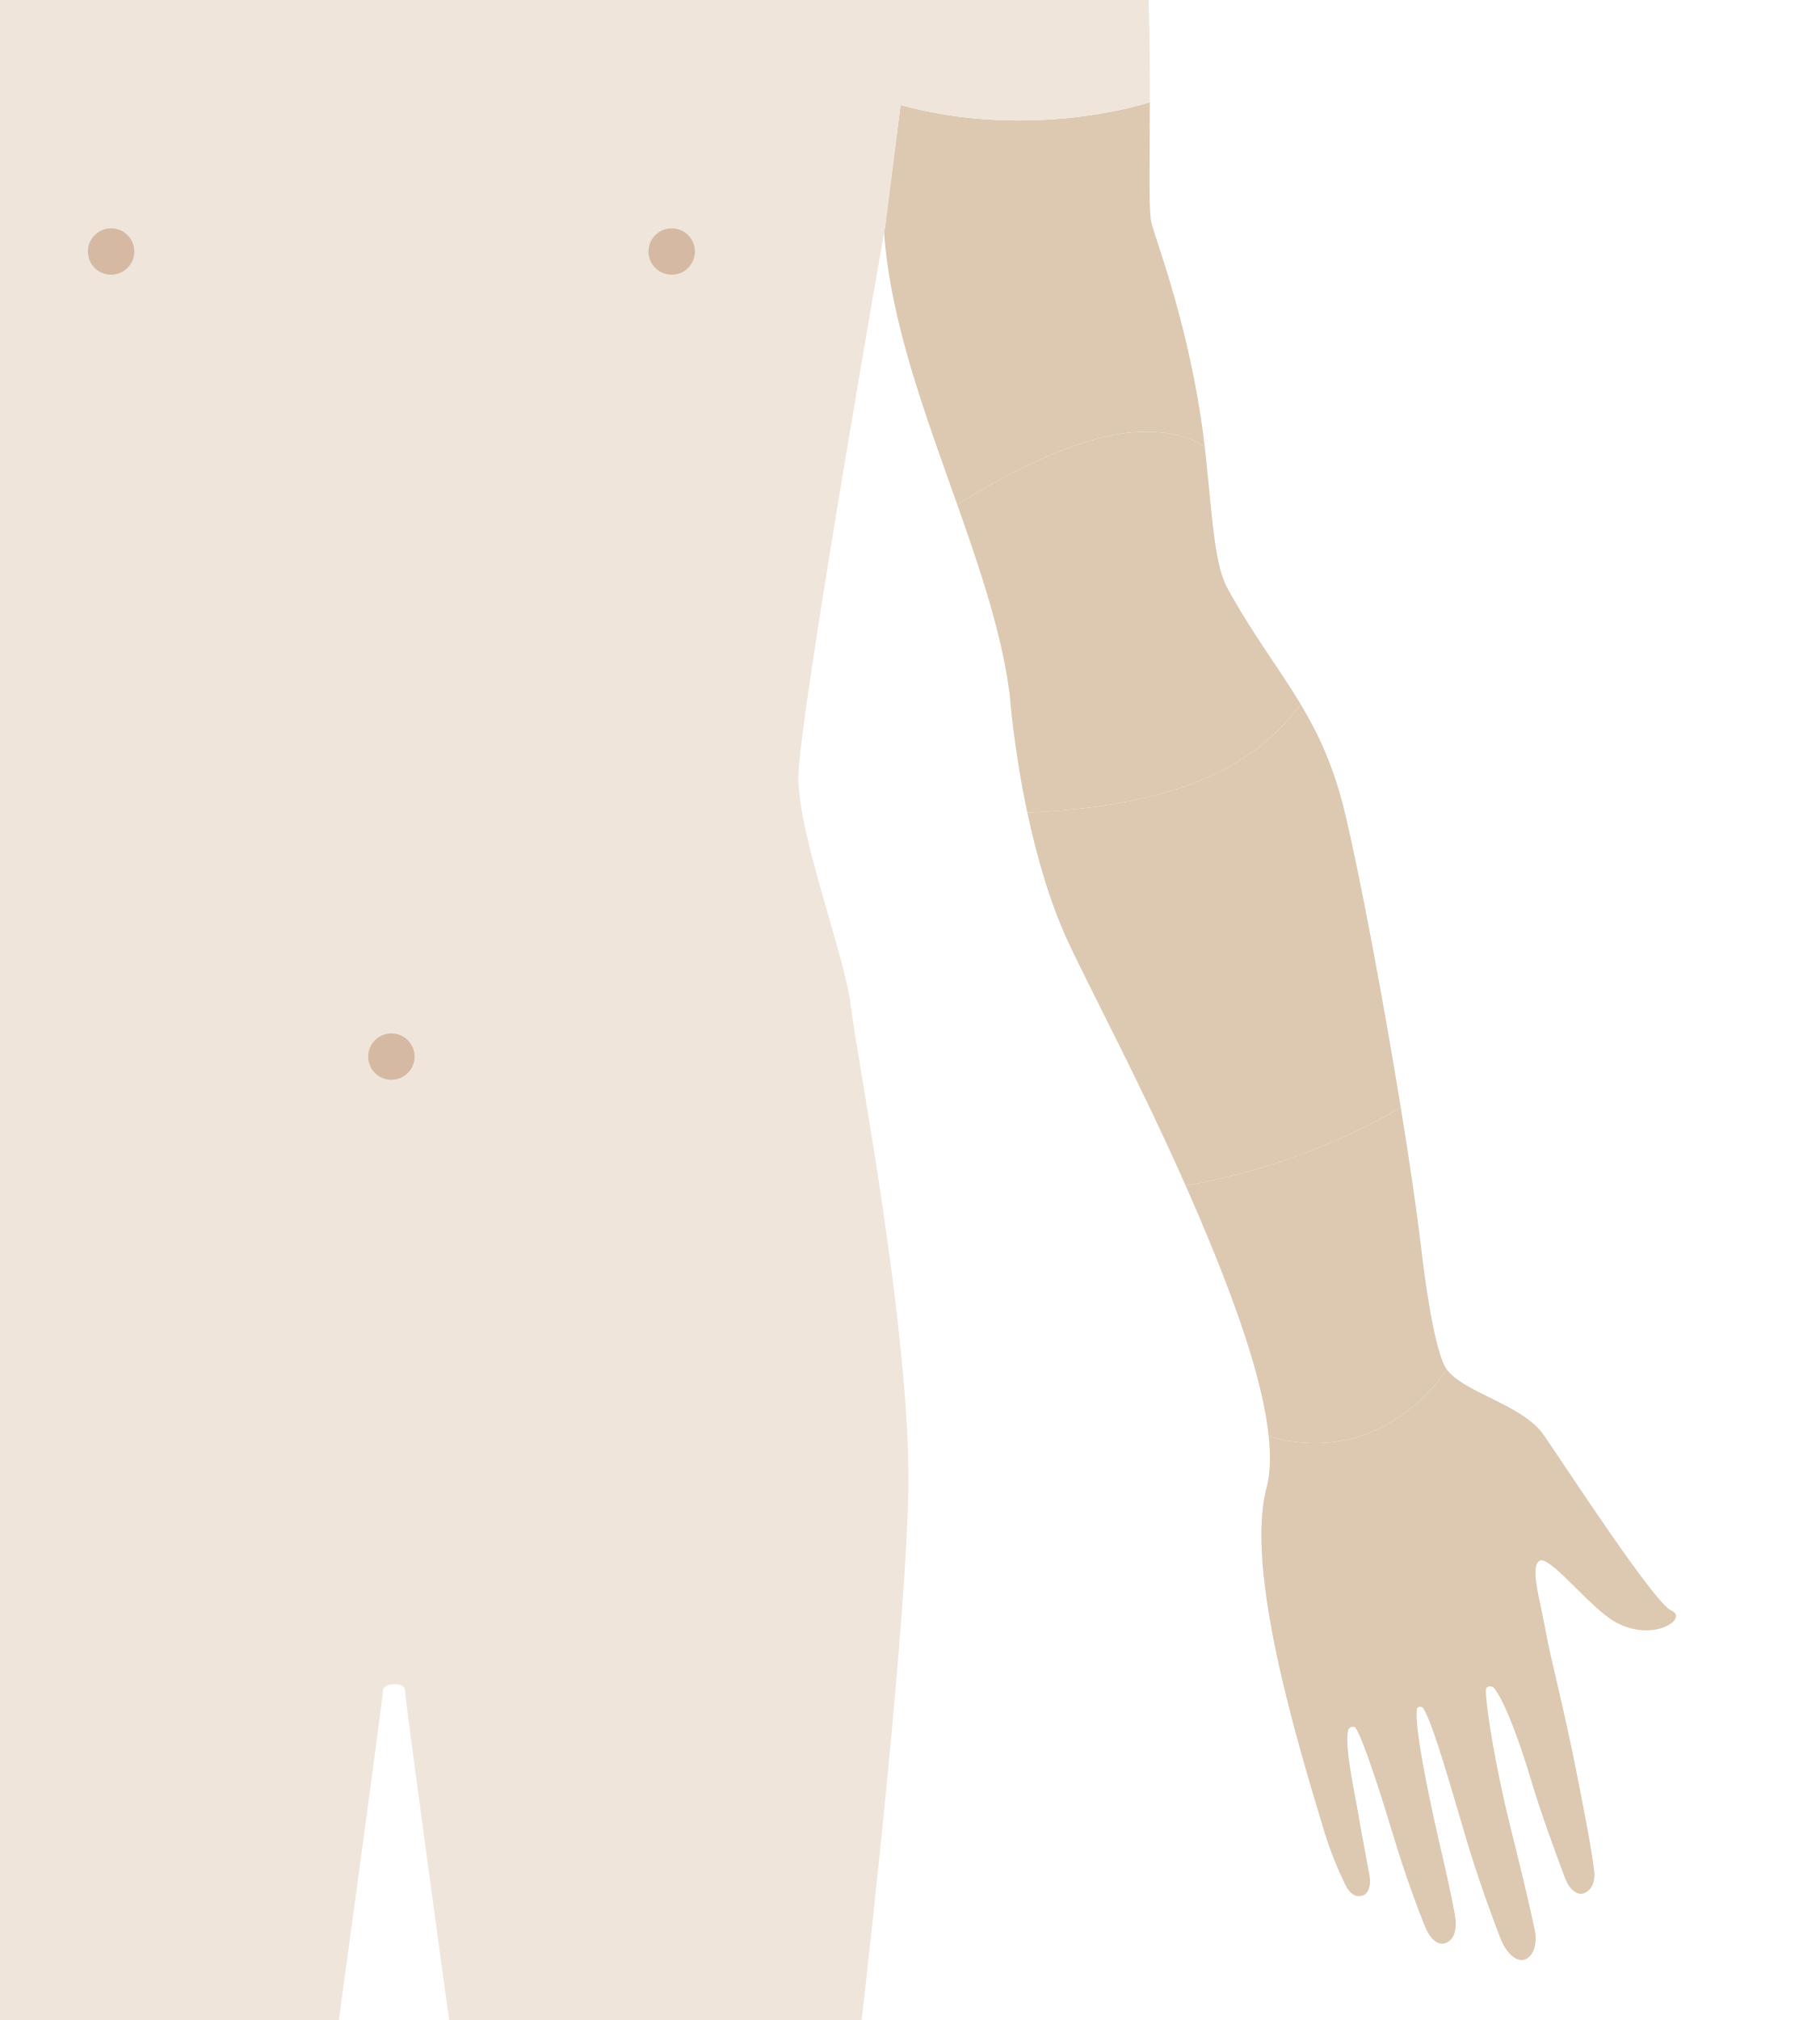
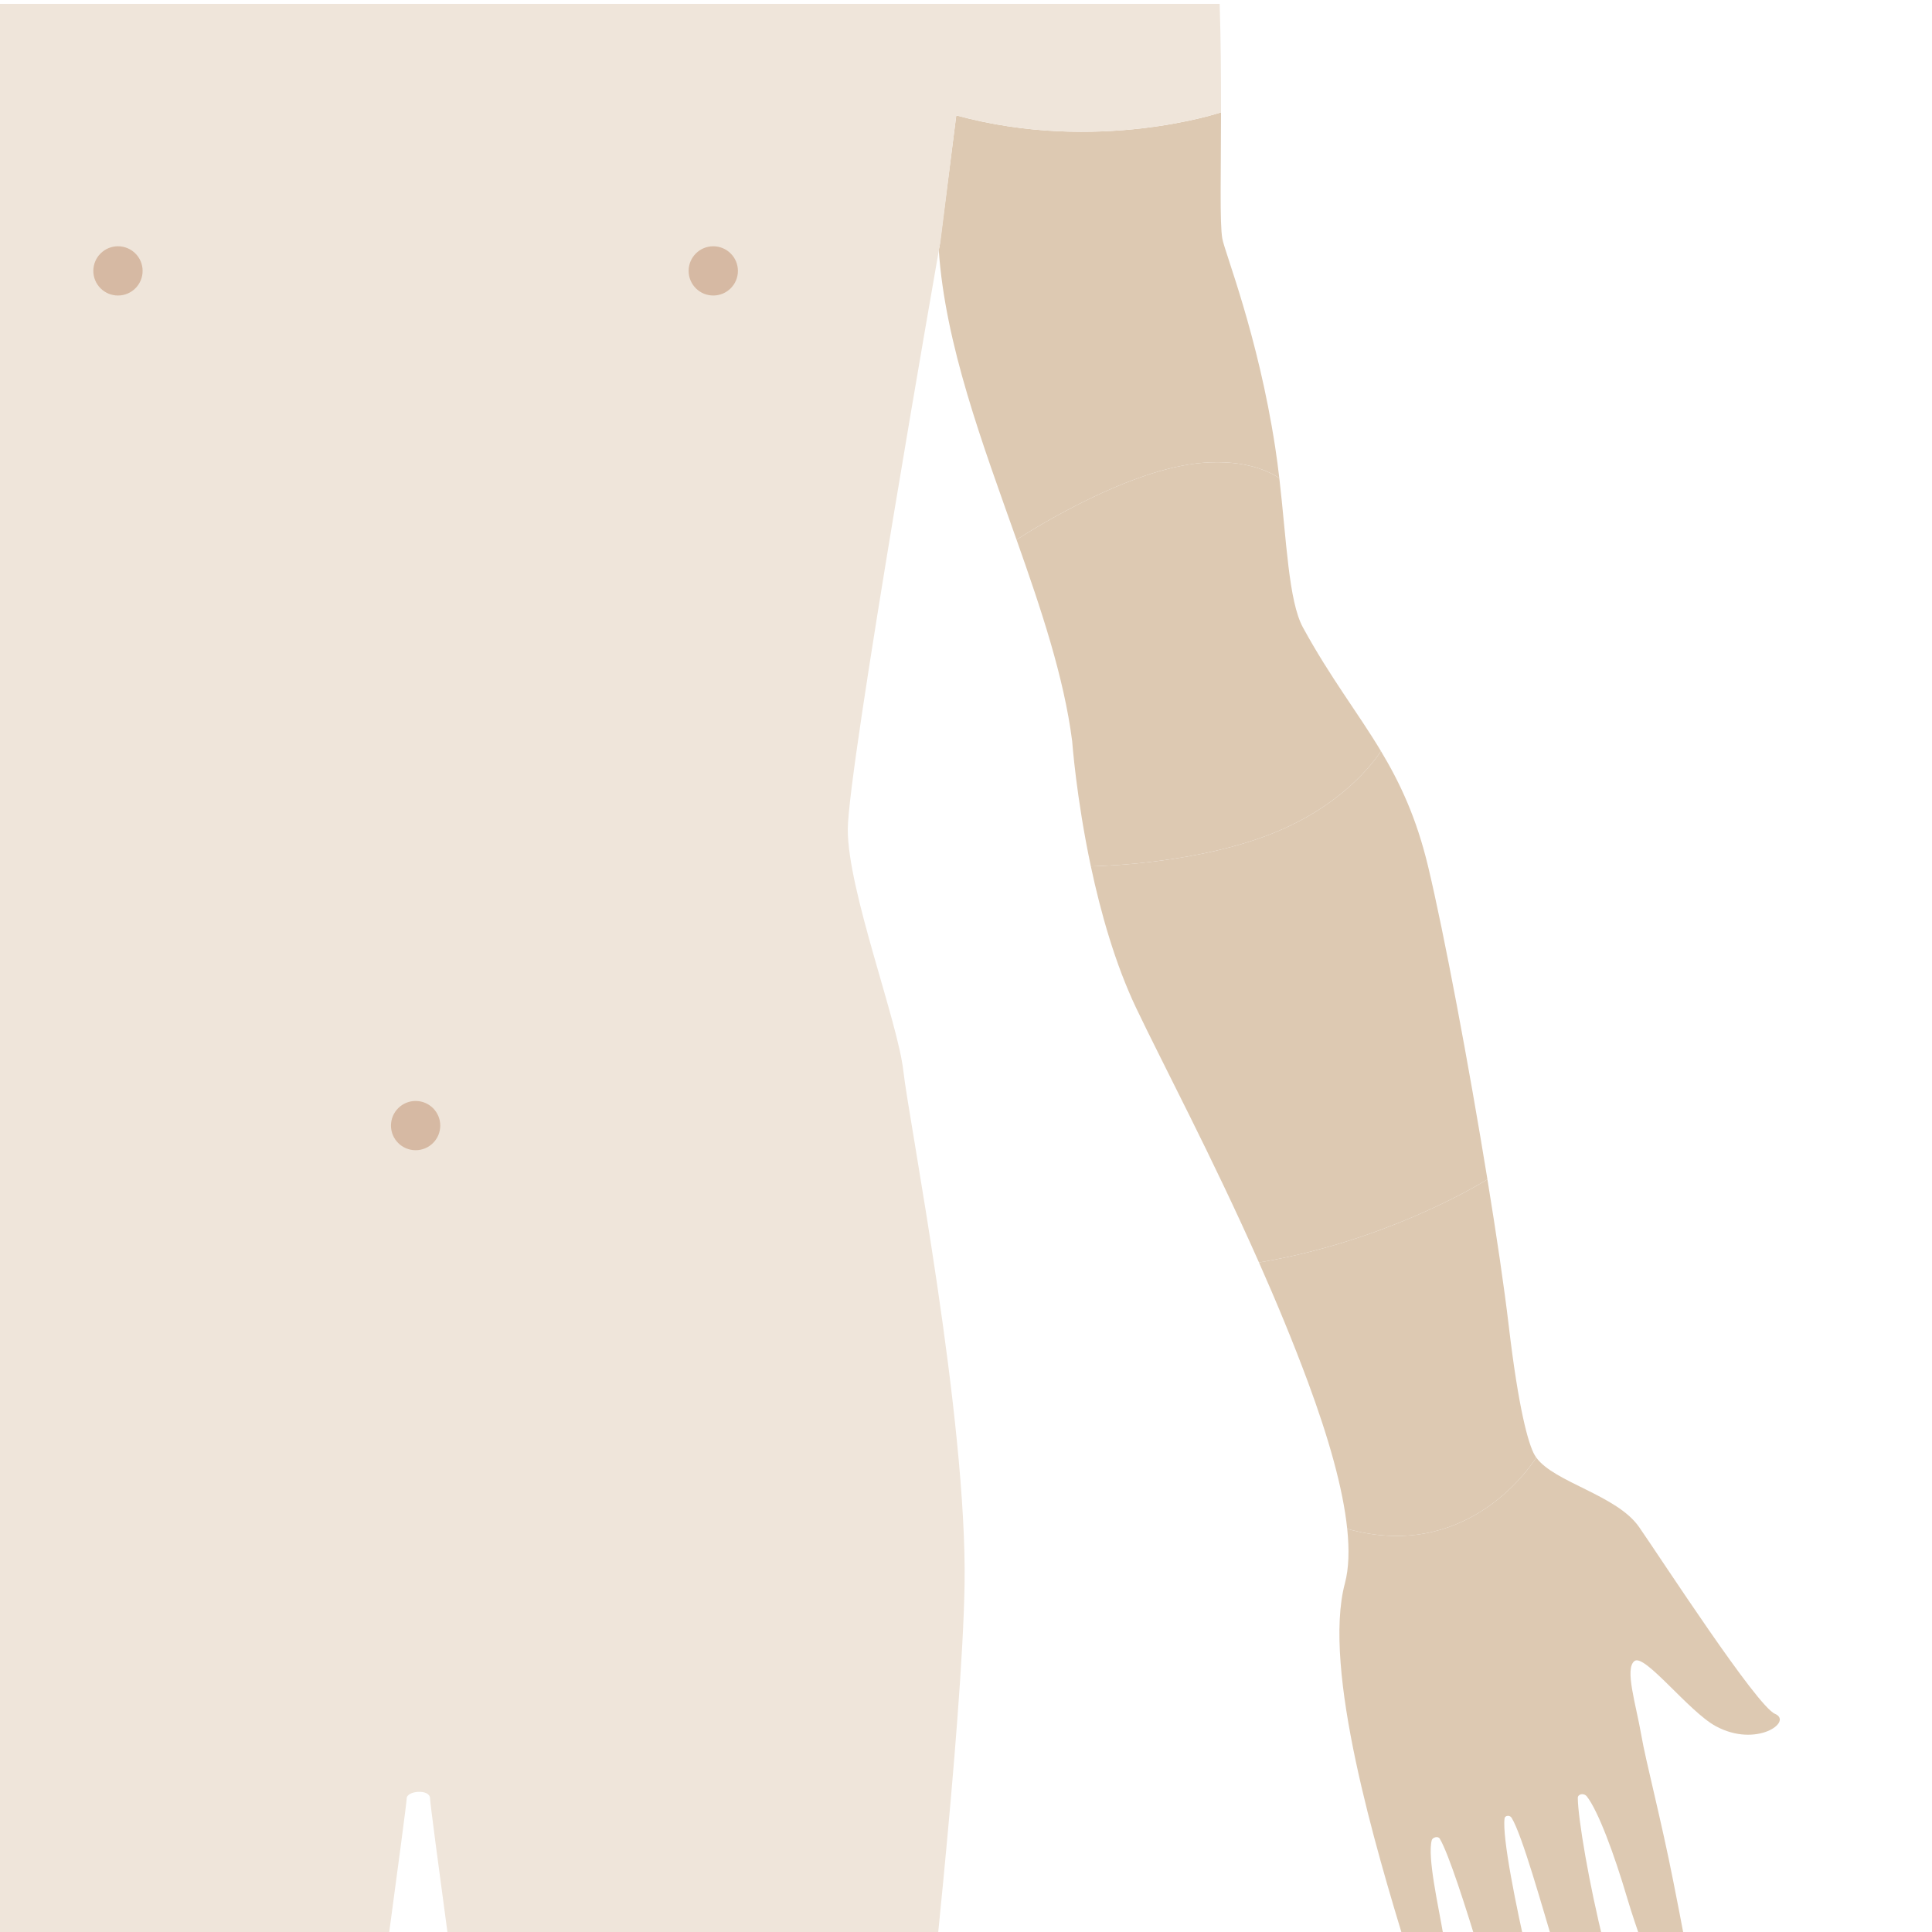
- <svg xmlns="http://www.w3.org/2000/svg" version="1.1" x="0px" y="0px" width="500px" height="555px" viewBox="0 0 500 555" enable-background="new 0 0 500 555" xml:space="preserve">
+ <svg xmlns="http://www.w3.org/2000/svg" version="1.1" x="0px" y="0px" width="282px" height="282px" viewBox="0 0 500 498" enable-background="new 0 0 500 498" xml:space="preserve">
  <g id="arms">
    <g id="selections">
      <path id="bicep_left" fill="#DDC9B2" d="M331.088,122.754c-0.314-2.694-0.666-5.4-1.079-8.079    c-4.499-29.216-12.999-50.212-13.67-53.905c-0.709-3.891-0.344-17.382-0.339-32.692c0,0-31.889,10.771-68.519,0.782l-4.332,33.907    l-0.202,0.876c1.67,24.605,11.332,50.179,20.134,75.036c4.827-3.125,29.3-18.415,48.226-19.909    C322.346,117.898,328.588,121.057,331.088,122.754z" />
      <path id="elbow_left" fill="#DDC9B2" d="M357.387,193.382c-6.018-10.037-13.061-18.947-20.181-31.987    c-3.737-6.845-4.24-22.534-6.118-38.641c-2.5-1.697-8.742-4.855-19.781-3.984c-18.926,1.494-43.398,16.784-48.226,19.909    c6.368,17.982,12.287,35.591,14.401,52.184c0,0,1.04,14.526,4.833,32.357c5.547-0.146,28.363-1.177,46.751-8.435    C347.134,207.653,355.39,196.449,357.387,193.382z" />
      <path id="forearm_left" fill="#DDC9B2" d="M369.583,223.207c-3.026-12.628-7.268-21.604-12.196-29.825    c-1.997,3.067-10.253,14.271-28.32,21.403c-18.388,7.258-41.204,8.289-46.751,8.435c2.521,11.853,6.259,25.164,11.718,36.645    c6.791,14.278,19.67,38.513,31.793,65.865c31.402-5.266,54.693-18.795,59.12-21.504    C380.102,274.458,373.699,240.381,369.583,223.207z" />
      <path id="wrist_left" fill="#DDC9B2" d="M397.589,376.215c-0.156-0.217-0.301-0.437-0.43-0.661    c-1.635-2.848-4.163-11.933-6.695-33.43c-1.176-9.988-3.164-23.438-5.518-37.898c-4.427,2.709-27.718,16.238-59.12,21.504    c4.426,9.983,8.751,20.379,12.642,30.862c5.323,14.348,9.095,27.508,10.191,38.069    C378.854,403.136,395.273,379.805,397.589,376.215z" />
      <path id="hand_left" fill="#DDC9B2" d="M459.36,442.537c-4.75-2.023-29.218-39.768-35.163-48.338    c-5.755-8.289-21.962-11.538-26.608-17.984c-2.315,3.59-18.734,26.921-48.93,18.446c0.566,5.457,0.433,10.231-0.597,14.092    c-5.938,22.267,8.083,68.771,15.849,94.393c1.971,6.476,4.184,11.388,5.788,14.685c1.054,2.172,2.579,3.579,4.633,3.024    c1.889-0.504,2.463-3.055,2.043-5.462c-0.731-4.138-1.913-10.094-2.895-15.926c-1.219-7.156-4.126-19.916-2.939-24.229    c0.203-0.747,1.623-1.13,2.061-0.405c2.293,3.81,6.786,17.85,10.548,30.301c2.827,9.371,6.091,18.314,8.368,23.97    c1.398,3.485,3.486,5.52,5.683,4.788c2.378-0.806,3.349-3.614,2.63-7.758c-0.906-5.188-2.565-12.494-4.412-20.465    c-2.974-12.861-6.72-31.249-6.031-36.114c0.098-0.693,1.335-0.899,1.818-0.106c2.756,4.533,7.68,22.212,11.96,36.526    c3.026,10.109,6.555,19.791,9.087,26.385c1.771,4.603,4.671,6.846,6.87,5.999c2.132-0.807,3.518-4.034,2.632-8.223    c-1.476-6.995-3.969-17.395-6.691-28.264c-3.776-15.082-6.695-32.278-6.73-37.582c-0.008-0.985,1.564-1.383,2.364-0.348    c2.863,3.69,6.961,14.549,10.448,26.376c2.229,7.539,6.418,18.923,8.924,25.651c1.104,2.979,3.289,4.961,5.251,4.217    c1.861-0.701,3.161-2.938,2.801-5.993c-0.776-6.619-2.979-17.637-5.041-28.128c-3.211-16.312-7.153-31.255-8.294-37.898    c-1.416-8.214-4.403-17.35-1.77-19.305c2.635-1.949,14.058,13.102,21.015,16.865C454.551,451.438,464.11,444.56,459.36,442.537z" />
    </g>
    <g id="Features">
      <path id="body" fill="#EFE5DA" d="M316,28.077c0.004-8.977-0.043-18.787-0.352-28.077H0v555h93.124    c3.064-22.408,12.13-88.849,12.13-90.554c0-2.05,6.046-2.532,6.046,0c0,2.102,9.055,68.212,12.124,90.554h113.375    c2.885-25.254,12.219-109.369,12.828-145.793c0.718-43.126-14.392-120.031-15.83-132.97    c-1.439-12.938-14.392-46.717-14.392-62.533c0-15.812,23.744-150.938,23.744-150.938l0.203-0.876l4.129-33.031    C284.111,38.85,316,28.077,316,28.077z" />
      <g id="navel-nipples">
        <ellipse opacity="0.4" fill="#B2784F" cx="107.562" cy="290.302" rx="6.378" ry="6.372" />
        <ellipse opacity="0.4" fill="#B2784F" cx="184.594" cy="69.107" rx="6.378" ry="6.372" />
        <ellipse opacity="0.4" fill="#B2784F" cx="30.531" cy="69.107" rx="6.378" ry="6.372" />
      </g>
    </g>
  </g>
</svg>
